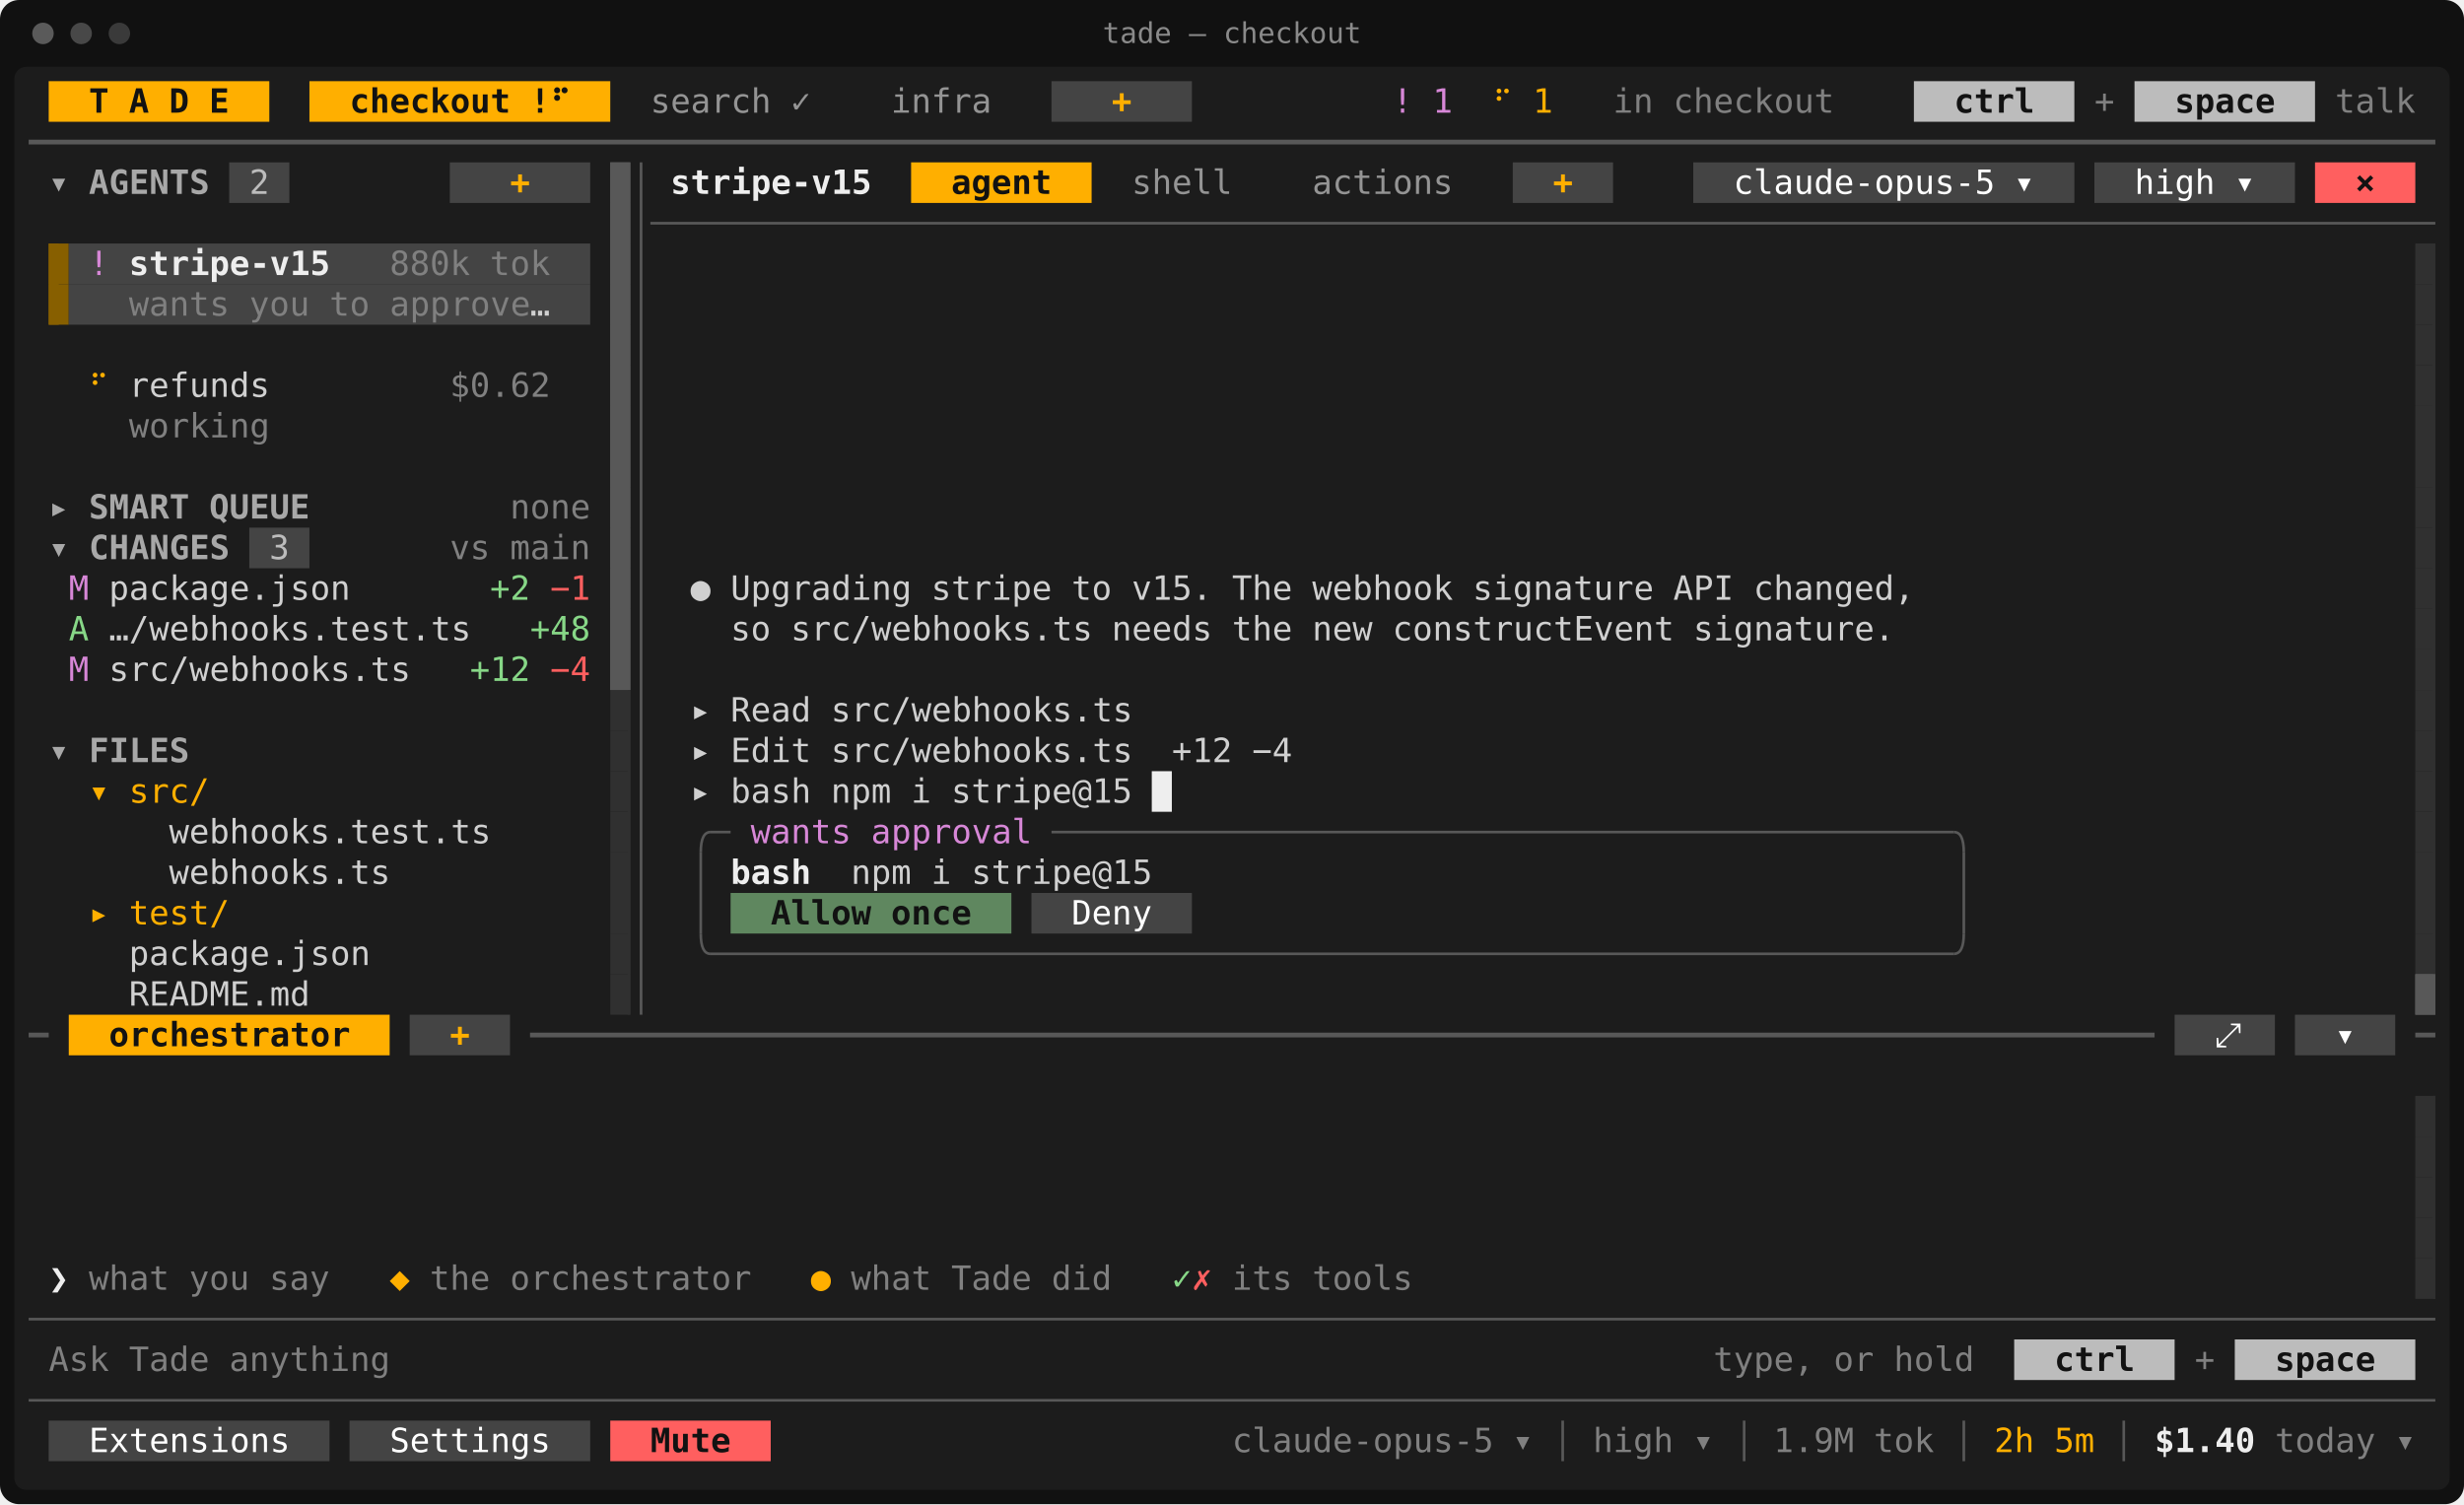
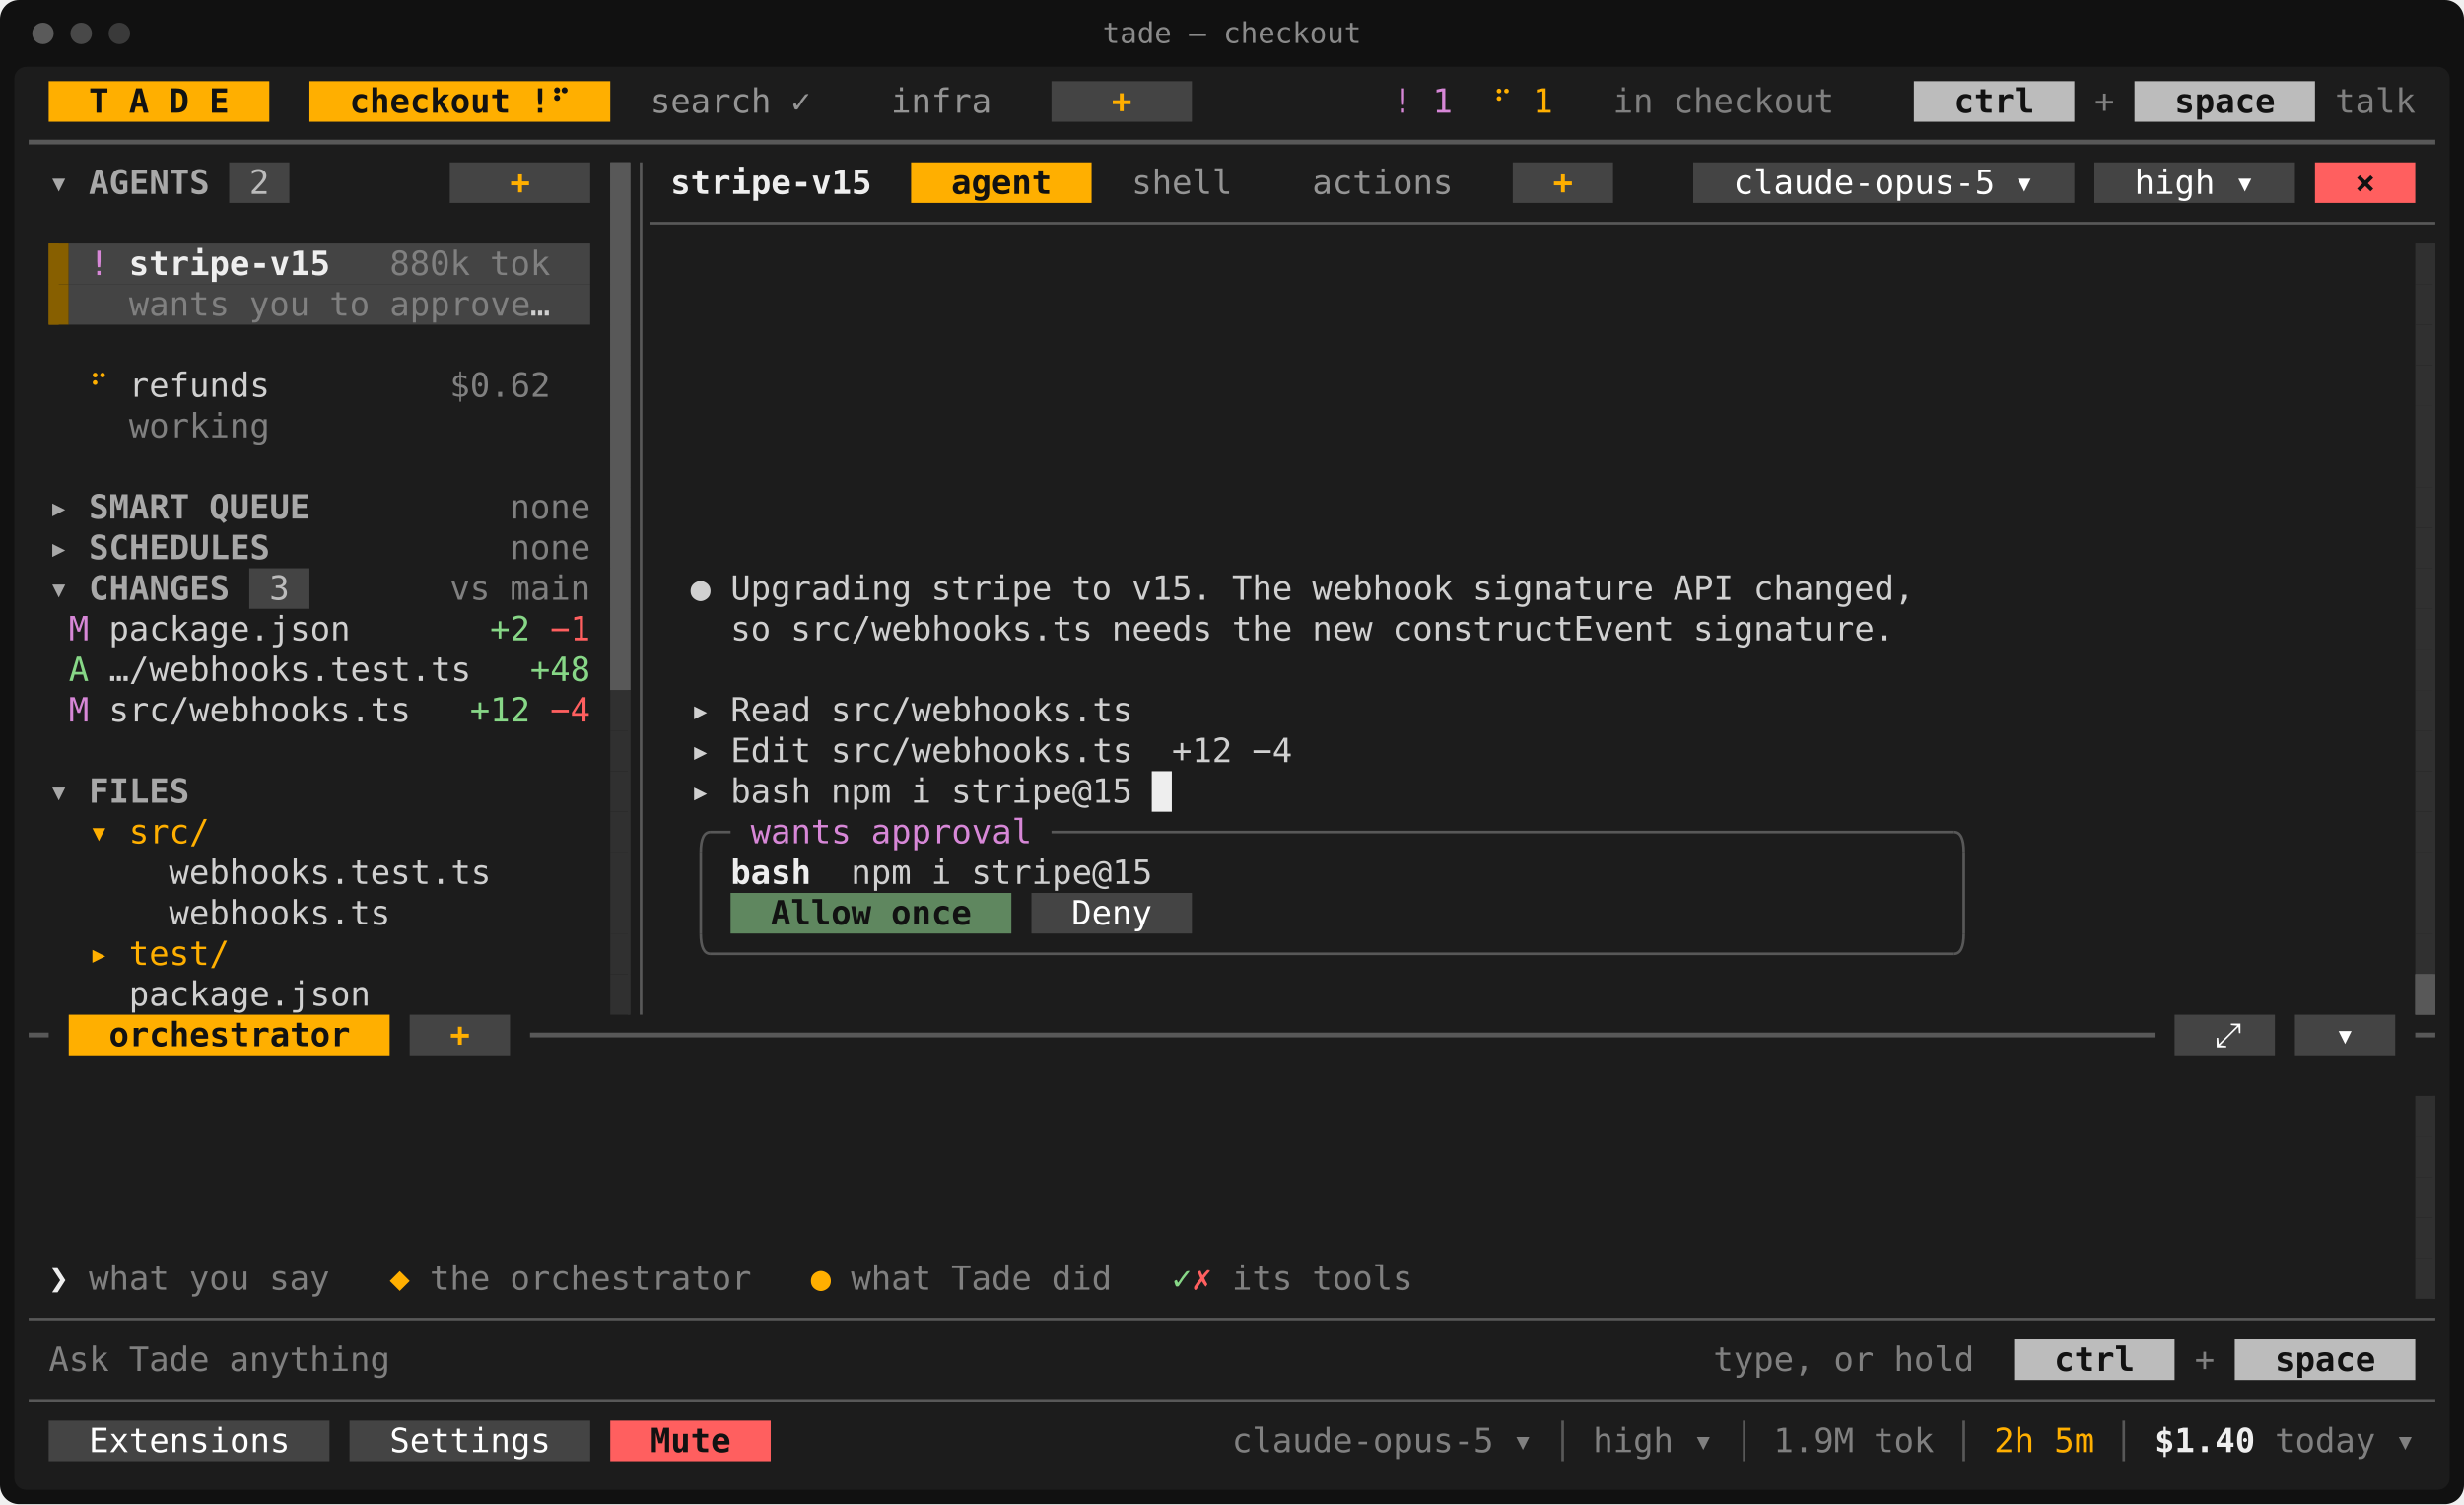
<svg xmlns="http://www.w3.org/2000/svg" viewBox="0 0 1032 630" width="1032" height="630" font-family="ui-monospace,SFMono-Regular,Menlo,Consolas,'DejaVu Sans Mono','Liberation Mono',monospace" font-size="14" role="img" aria-label="tade — checkout">
  <rect width="1032" height="630" rx="8" fill="#111111" />
  <rect x="6" y="28" width="1020" height="596" rx="5" fill="#1c1c1c" />
  <circle cx="18" cy="14" r="4.5" fill="#5a5a5a" />
  <circle cx="34" cy="14" r="4.5" fill="#484848" />
  <circle cx="50" cy="14" r="4.5" fill="#3a3a3a" />
  <text x="516" y="18" fill="#8a8a8a" font-size="12" text-anchor="middle">tade — checkout</text>
  <rect x="20.4" y="34" width="92.4" height="17" fill="#ffaf00" />
  <rect x="129.6" y="34" width="126" height="17" fill="#ffaf00" />
  <rect x="440.4" y="34" width="58.8" height="17" fill="#444444" />
  <rect x="801.6" y="34" width="67.2" height="17" fill="#bcbcbc" />
  <rect x="894" y="34" width="75.6" height="17" fill="#bcbcbc" />
  <rect x="96" y="68" width="25.2" height="17" fill="#444444" />
  <rect x="188.4" y="68" width="58.8" height="17" fill="#444444" />
  <rect x="255.6" y="68" width="8.4" height="17" fill="#585858" />
  <rect x="381.6" y="68" width="75.6" height="17" fill="#ffaf00" />
  <rect x="633.6" y="68" width="42" height="17" fill="#444444" />
  <rect x="709.2" y="68" width="159.6" height="17" fill="#444444" />
  <rect x="877.2" y="68" width="84" height="17" fill="#444444" />
  <rect x="969.6" y="68" width="42" height="17" fill="#ff5f5f" />
  <rect x="255.6" y="85" width="8.4" height="17" fill="#585858" />
  <rect x="20.4" y="102" width="8.4" height="17" fill="#875f00" />
  <rect x="28.8" y="102" width="218.4" height="17" fill="#444444" />
  <rect x="255.6" y="102" width="8.4" height="17" fill="#585858" />
  <rect x="1011.6" y="102" width="8.4" height="17" fill="#303030" />
  <rect x="20.4" y="119" width="8.4" height="17" fill="#875f00" />
  <rect x="28.8" y="119" width="218.4" height="17" fill="#444444" />
  <rect x="255.6" y="119" width="8.4" height="17" fill="#585858" />
  <rect x="1011.6" y="119" width="8.4" height="17" fill="#303030" />
  <rect x="255.6" y="136" width="8.4" height="17" fill="#585858" />
  <rect x="1011.6" y="136" width="8.4" height="17" fill="#303030" />
  <rect x="255.6" y="153" width="8.4" height="17" fill="#585858" />
  <rect x="1011.6" y="153" width="8.4" height="17" fill="#303030" />
  <rect x="255.6" y="170" width="8.4" height="17" fill="#585858" />
  <rect x="1011.6" y="170" width="8.4" height="17" fill="#303030" />
  <rect x="255.6" y="187" width="8.4" height="17" fill="#585858" />
  <rect x="1011.6" y="187" width="8.4" height="17" fill="#303030" />
  <rect x="255.6" y="204" width="8.4" height="17" fill="#585858" />
  <rect x="1011.6" y="204" width="8.4" height="17" fill="#303030" />
-   <rect x="104.4" y="221" width="25.2" height="17" fill="#444444" />
  <rect x="255.6" y="221" width="8.4" height="17" fill="#585858" />
  <rect x="1011.6" y="221" width="8.4" height="17" fill="#303030" />
+   <rect x="104.4" y="238" width="25.2" height="17" fill="#444444" />
  <rect x="255.6" y="238" width="8.4" height="17" fill="#585858" />
  <rect x="1011.6" y="238" width="8.4" height="17" fill="#303030" />
  <rect x="255.6" y="255" width="8.4" height="17" fill="#585858" />
  <rect x="1011.6" y="255" width="8.4" height="17" fill="#303030" />
  <rect x="255.6" y="272" width="8.4" height="17" fill="#585858" />
  <rect x="1011.6" y="272" width="8.4" height="17" fill="#303030" />
  <rect x="255.6" y="289" width="8.4" height="17" fill="#303030" />
  <rect x="1011.6" y="289" width="8.4" height="17" fill="#303030" />
  <rect x="255.6" y="306" width="8.4" height="17" fill="#303030" />
  <rect x="1011.6" y="306" width="8.4" height="17" fill="#303030" />
  <rect x="255.6" y="323" width="8.4" height="17" fill="#303030" />
  <rect x="482.4" y="323" width="8.4" height="17" fill="#eeeeee" />
  <rect x="1011.6" y="323" width="8.4" height="17" fill="#303030" />
  <rect x="255.6" y="340" width="8.4" height="17" fill="#303030" />
  <rect x="1011.6" y="340" width="8.4" height="17" fill="#303030" />
  <rect x="255.6" y="357" width="8.4" height="17" fill="#303030" />
  <rect x="1011.6" y="357" width="8.4" height="17" fill="#303030" />
  <rect x="255.6" y="374" width="8.4" height="17" fill="#303030" />
  <rect x="306" y="374" width="117.6" height="17" fill="#5f875f" />
  <rect x="432" y="374" width="67.2" height="17" fill="#444444" />
  <rect x="1011.6" y="374" width="8.4" height="17" fill="#303030" />
  <rect x="255.6" y="391" width="8.4" height="17" fill="#303030" />
  <rect x="1011.6" y="391" width="8.4" height="17" fill="#303030" />
  <rect x="255.6" y="408" width="8.4" height="17" fill="#303030" />
  <rect x="1011.6" y="408" width="8.4" height="17" fill="#585858" />
  <rect x="28.8" y="425" width="134.4" height="17" fill="#ffaf00" />
  <rect x="171.6" y="425" width="42" height="17" fill="#444444" />
  <rect x="910.8" y="425" width="42" height="17" fill="#444444" />
  <rect x="961.2" y="425" width="42" height="17" fill="#444444" />
  <rect x="1011.6" y="459" width="8.4" height="17" fill="#303030" />
  <rect x="1011.6" y="476" width="8.4" height="17" fill="#303030" />
  <rect x="1011.6" y="493" width="8.4" height="17" fill="#303030" />
  <rect x="1011.6" y="510" width="8.4" height="17" fill="#303030" />
  <rect x="1011.6" y="527" width="8.4" height="17" fill="#303030" />
  <rect x="843.6" y="561" width="67.2" height="17" fill="#bcbcbc" />
  <rect x="936" y="561" width="75.6" height="17" fill="#bcbcbc" />
  <rect x="20.4" y="595" width="117.6" height="17" fill="#444444" />
  <rect x="146.4" y="595" width="100.8" height="17" fill="#444444" />
  <rect x="255.6" y="595" width="67.2" height="17" fill="#ff5f5f" />
  <rect x="255.6" y="68" width="8.4" height="221" fill="#585858" />
  <rect x="20.4" y="102" width="4.2" height="34" fill="#875f00" />
  <rect x="1018.95" y="102" width="1.05" height="306" fill="#303030" />
  <rect x="262.95" y="289" width="1.05" height="136" fill="#303030" />
  <rect x="1011.6" y="408" width="8.4" height="17" fill="#585858" />
  <rect x="1018.95" y="459" width="1.05" height="85" fill="#303030" />
  <line x1="12" y1="59.5" x2="1020" y2="59.5" stroke="#585858" stroke-width="2" />
  <line x1="268.5" y1="68" x2="268.5" y2="425" stroke="#585858" stroke-width="1.1" />
  <line x1="272.4" y1="93.5" x2="1020" y2="93.5" stroke="#585858" stroke-width="1.1" />
  <path d="M293.5 357Q293.5 348.5 297.6 348.5" fill="none" stroke="#585858" stroke-width="1.1" />
  <line x1="297.6" y1="348.5" x2="306" y2="348.5" stroke="#585858" stroke-width="1.1" />
  <line x1="440.4" y1="348.5" x2="818.4" y2="348.5" stroke="#585858" stroke-width="1.1" />
  <path d="M822.5 357Q822.5 348.5 818.4 348.5" fill="none" stroke="#585858" stroke-width="1.1" />
  <line x1="293.5" y1="357" x2="293.5" y2="391" stroke="#585858" stroke-width="1.1" />
  <line x1="822.5" y1="357" x2="822.5" y2="391" stroke="#585858" stroke-width="1.1" />
  <path d="M293.5 391Q293.5 399.5 297.6 399.5" fill="none" stroke="#585858" stroke-width="1.1" />
  <line x1="297.6" y1="399.5" x2="818.4" y2="399.5" stroke="#585858" stroke-width="1.1" />
  <path d="M822.5 391Q822.5 399.5 818.4 399.5" fill="none" stroke="#585858" stroke-width="1.1" />
  <line x1="12" y1="433.5" x2="20.4" y2="433.5" stroke="#585858" stroke-width="2" />
  <line x1="222" y1="433.5" x2="902.4" y2="433.5" stroke="#585858" stroke-width="2" />
  <line x1="1011.6" y1="433.5" x2="1020" y2="433.5" stroke="#585858" stroke-width="2" />
  <line x1="12" y1="552.5" x2="1020" y2="552.5" stroke="#585858" stroke-width="1.1" />
  <line x1="12" y1="586.5" x2="1020" y2="586.5" stroke="#585858" stroke-width="1.1" />
  <line x1="654.5" y1="595" x2="654.5" y2="612" stroke="#585858" stroke-width="1.1" />
  <line x1="730.5" y1="595" x2="730.5" y2="612" stroke="#585858" stroke-width="1.1" />
  <line x1="822.5" y1="595" x2="822.5" y2="612" stroke="#585858" stroke-width="1.1" />
  <line x1="889.5" y1="595" x2="889.5" y2="612" stroke="#585858" stroke-width="1.1" />
  <text x="37.2" y="47.2" textLength="8.4" lengthAdjust="spacingAndGlyphs" fill="#121212" font-weight="700">T</text>
  <text x="54" y="47.2" textLength="8.4" lengthAdjust="spacingAndGlyphs" fill="#121212" font-weight="700">A</text>
  <text x="70.8" y="47.2" textLength="8.4" lengthAdjust="spacingAndGlyphs" fill="#121212" font-weight="700">D</text>
  <text x="87.6" y="47.2" textLength="8.4" lengthAdjust="spacingAndGlyphs" fill="#121212" font-weight="700">E</text>
  <text x="146.4" y="47.2" textLength="67.2" lengthAdjust="spacingAndGlyphs" fill="#121212" font-weight="700">checkout</text>
  <text x="222" y="47.2" textLength="16.8" lengthAdjust="spacingAndGlyphs" fill="#121212" font-weight="700">!⠋</text>
  <text x="272.4" y="47.2" textLength="50.4" lengthAdjust="spacingAndGlyphs" fill="#949494">search</text>
  <text x="331.2" y="47.2" textLength="8.4" lengthAdjust="spacingAndGlyphs" fill="#949494">✓</text>
  <text x="373.2" y="47.2" textLength="42" lengthAdjust="spacingAndGlyphs" fill="#949494">infra</text>
  <text x="465.6" y="47.2" textLength="8.4" lengthAdjust="spacingAndGlyphs" fill="#ffaf00" font-weight="700">+</text>
  <text x="583.2" y="47.2" textLength="8.4" lengthAdjust="spacingAndGlyphs" fill="#d787d7">!</text>
  <text x="600" y="47.2" textLength="8.4" lengthAdjust="spacingAndGlyphs" fill="#d787d7">1</text>
  <text x="625.2" y="47.2" textLength="8.4" lengthAdjust="spacingAndGlyphs" fill="#ffaf00">⠋</text>
  <text x="642" y="47.2" textLength="8.4" lengthAdjust="spacingAndGlyphs" fill="#ffaf00">1</text>
  <text x="675.6" y="47.2" textLength="16.8" lengthAdjust="spacingAndGlyphs" fill="#808080">in</text>
  <text x="700.8" y="47.2" textLength="67.2" lengthAdjust="spacingAndGlyphs" fill="#808080">checkout</text>
  <text x="818.4" y="47.2" textLength="33.6" lengthAdjust="spacingAndGlyphs" fill="#121212" font-weight="700">ctrl</text>
  <text x="877.2" y="47.2" textLength="8.4" lengthAdjust="spacingAndGlyphs" fill="#808080">+</text>
  <text x="910.8" y="47.2" textLength="42" lengthAdjust="spacingAndGlyphs" fill="#121212" font-weight="700">space</text>
  <text x="978" y="47.2" textLength="33.6" lengthAdjust="spacingAndGlyphs" fill="#808080">talk</text>
  <text x="20.4" y="81.2" textLength="8.4" lengthAdjust="spacingAndGlyphs" fill="#a8a8a8" font-weight="700">▾</text>
  <text x="37.2" y="81.2" textLength="50.4" lengthAdjust="spacingAndGlyphs" fill="#a8a8a8" font-weight="700">AGENTS</text>
  <text x="104.4" y="81.2" textLength="8.4" lengthAdjust="spacingAndGlyphs" fill="#bcbcbc">2</text>
  <text x="213.6" y="81.2" textLength="8.4" lengthAdjust="spacingAndGlyphs" fill="#ffaf00" font-weight="700">+</text>
  <text x="280.8" y="81.2" textLength="84" lengthAdjust="spacingAndGlyphs" fill="#eeeeee" font-weight="700">stripe-v15</text>
  <text x="398.4" y="81.2" textLength="42" lengthAdjust="spacingAndGlyphs" fill="#121212" font-weight="700">agent</text>
  <text x="474" y="81.2" textLength="42" lengthAdjust="spacingAndGlyphs" fill="#949494">shell</text>
  <text x="549.6" y="81.2" textLength="58.8" lengthAdjust="spacingAndGlyphs" fill="#949494">actions</text>
  <text x="650.4" y="81.2" textLength="8.4" lengthAdjust="spacingAndGlyphs" fill="#ffaf00" font-weight="700">+</text>
  <text x="726" y="81.2" textLength="109.2" lengthAdjust="spacingAndGlyphs" fill="#ffffff">claude-opus-5</text>
  <text x="843.6" y="81.2" textLength="8.4" lengthAdjust="spacingAndGlyphs" fill="#ffffff">▾</text>
  <text x="894" y="81.2" textLength="33.6" lengthAdjust="spacingAndGlyphs" fill="#ffffff">high</text>
  <text x="936" y="81.2" textLength="8.4" lengthAdjust="spacingAndGlyphs" fill="#ffffff">▾</text>
  <text x="986.4" y="81.2" textLength="8.4" lengthAdjust="spacingAndGlyphs" fill="#121212" font-weight="700">×</text>
  <text x="37.2" y="115.2" textLength="8.4" lengthAdjust="spacingAndGlyphs" fill="#d787d7">!</text>
  <text x="54" y="115.2" textLength="84" lengthAdjust="spacingAndGlyphs" fill="#eeeeee" font-weight="700">stripe-v15</text>
  <text x="163.2" y="115.2" textLength="33.6" lengthAdjust="spacingAndGlyphs" fill="#808080">880k</text>
  <text x="205.2" y="115.2" textLength="25.2" lengthAdjust="spacingAndGlyphs" fill="#808080">tok</text>
  <text x="54" y="132.2" textLength="42" lengthAdjust="spacingAndGlyphs" fill="#808080">wants</text>
  <text x="104.4" y="132.2" textLength="25.2" lengthAdjust="spacingAndGlyphs" fill="#808080">you</text>
  <text x="138" y="132.2" textLength="16.8" lengthAdjust="spacingAndGlyphs" fill="#808080">to</text>
  <text x="163.2" y="132.2" textLength="58.8" lengthAdjust="spacingAndGlyphs" fill="#808080">approve</text>
  <text x="222" y="132.2" textLength="8.4" lengthAdjust="spacingAndGlyphs" fill="#d0d0d0">…</text>
  <text x="37.2" y="166.2" textLength="8.4" lengthAdjust="spacingAndGlyphs" fill="#ffaf00">⠋</text>
  <text x="54" y="166.2" textLength="58.8" lengthAdjust="spacingAndGlyphs" fill="#d0d0d0">refunds</text>
  <text x="188.4" y="166.2" textLength="42" lengthAdjust="spacingAndGlyphs" fill="#808080">$0.62</text>
  <text x="54" y="183.2" textLength="58.8" lengthAdjust="spacingAndGlyphs" fill="#808080">working</text>
  <text x="20.4" y="217.2" textLength="8.4" lengthAdjust="spacingAndGlyphs" fill="#a8a8a8" font-weight="700">▸</text>
  <text x="37.2" y="217.2" textLength="42" lengthAdjust="spacingAndGlyphs" fill="#a8a8a8" font-weight="700">SMART</text>
  <text x="87.6" y="217.2" textLength="42" lengthAdjust="spacingAndGlyphs" fill="#a8a8a8" font-weight="700">QUEUE</text>
  <text x="213.6" y="217.2" textLength="33.6" lengthAdjust="spacingAndGlyphs" fill="#808080">none</text>
-   <text x="20.4" y="234.2" textLength="8.4" lengthAdjust="spacingAndGlyphs" fill="#a8a8a8" font-weight="700">▾</text>
-   <text x="37.2" y="234.2" textLength="58.8" lengthAdjust="spacingAndGlyphs" fill="#a8a8a8" font-weight="700">CHANGES</text>
-   <text x="112.8" y="234.2" textLength="8.4" lengthAdjust="spacingAndGlyphs" fill="#bcbcbc">3</text>
-   <text x="188.4" y="234.2" textLength="16.8" lengthAdjust="spacingAndGlyphs" fill="#808080">vs</text>
-   <text x="213.6" y="234.2" textLength="33.6" lengthAdjust="spacingAndGlyphs" fill="#808080">main</text>
-   <text x="28.8" y="251.2" textLength="8.4" lengthAdjust="spacingAndGlyphs" fill="#d787d7">M</text>
-   <text x="45.6" y="251.2" textLength="100.8" lengthAdjust="spacingAndGlyphs" fill="#d0d0d0">package.json</text>
-   <text x="205.2" y="251.2" textLength="16.8" lengthAdjust="spacingAndGlyphs" fill="#87d787">+2</text>
-   <text x="230.4" y="251.2" textLength="16.8" lengthAdjust="spacingAndGlyphs" fill="#ff5f5f">−1</text>
+   <text x="20.4" y="234.2" textLength="8.4" lengthAdjust="spacingAndGlyphs" fill="#a8a8a8" font-weight="700">▸</text>
+   <text x="37.2" y="234.2" textLength="75.6" lengthAdjust="spacingAndGlyphs" fill="#a8a8a8" font-weight="700">SCHEDULES</text>
+   <text x="213.6" y="234.2" textLength="33.6" lengthAdjust="spacingAndGlyphs" fill="#808080">none</text>
+   <text x="20.4" y="251.2" textLength="8.4" lengthAdjust="spacingAndGlyphs" fill="#a8a8a8" font-weight="700">▾</text>
+   <text x="37.2" y="251.2" textLength="58.8" lengthAdjust="spacingAndGlyphs" fill="#a8a8a8" font-weight="700">CHANGES</text>
+   <text x="112.8" y="251.2" textLength="8.4" lengthAdjust="spacingAndGlyphs" fill="#bcbcbc">3</text>
+   <text x="188.4" y="251.2" textLength="16.8" lengthAdjust="spacingAndGlyphs" fill="#808080">vs</text>
+   <text x="213.6" y="251.2" textLength="33.6" lengthAdjust="spacingAndGlyphs" fill="#808080">main</text>
  <text x="289.2" y="251.2" textLength="8.4" lengthAdjust="spacingAndGlyphs" fill="#d0d0d0">●</text>
  <text x="306" y="251.2" textLength="75.6" lengthAdjust="spacingAndGlyphs" fill="#d0d0d0">Upgrading</text>
  <text x="390" y="251.2" textLength="50.4" lengthAdjust="spacingAndGlyphs" fill="#d0d0d0">stripe</text>
  <text x="448.8" y="251.2" textLength="16.8" lengthAdjust="spacingAndGlyphs" fill="#d0d0d0">to</text>
  <text x="474" y="251.2" textLength="33.6" lengthAdjust="spacingAndGlyphs" fill="#d0d0d0">v15.</text>
  <text x="516" y="251.2" textLength="25.2" lengthAdjust="spacingAndGlyphs" fill="#d0d0d0">The</text>
  <text x="549.6" y="251.2" textLength="58.8" lengthAdjust="spacingAndGlyphs" fill="#d0d0d0">webhook</text>
  <text x="616.8" y="251.2" textLength="75.6" lengthAdjust="spacingAndGlyphs" fill="#d0d0d0">signature</text>
  <text x="700.8" y="251.2" textLength="25.2" lengthAdjust="spacingAndGlyphs" fill="#d0d0d0">API</text>
  <text x="734.4" y="251.2" textLength="67.2" lengthAdjust="spacingAndGlyphs" fill="#d0d0d0">changed,</text>
-   <text x="28.8" y="268.2" textLength="8.4" lengthAdjust="spacingAndGlyphs" fill="#87d787">A</text>
-   <text x="45.6" y="268.2" textLength="151.2" lengthAdjust="spacingAndGlyphs" fill="#d0d0d0">…/webhooks.test.ts</text>
-   <text x="222" y="268.2" textLength="25.2" lengthAdjust="spacingAndGlyphs" fill="#87d787">+48</text>
+   <text x="28.8" y="268.2" textLength="8.4" lengthAdjust="spacingAndGlyphs" fill="#d787d7">M</text>
+   <text x="45.6" y="268.2" textLength="100.8" lengthAdjust="spacingAndGlyphs" fill="#d0d0d0">package.json</text>
+   <text x="205.2" y="268.2" textLength="16.8" lengthAdjust="spacingAndGlyphs" fill="#87d787">+2</text>
+   <text x="230.4" y="268.2" textLength="16.8" lengthAdjust="spacingAndGlyphs" fill="#ff5f5f">−1</text>
  <text x="306" y="268.2" textLength="16.8" lengthAdjust="spacingAndGlyphs" fill="#d0d0d0">so</text>
  <text x="331.2" y="268.2" textLength="126" lengthAdjust="spacingAndGlyphs" fill="#d0d0d0">src/webhooks.ts</text>
  <text x="465.6" y="268.2" textLength="42" lengthAdjust="spacingAndGlyphs" fill="#d0d0d0">needs</text>
  <text x="516" y="268.2" textLength="25.2" lengthAdjust="spacingAndGlyphs" fill="#d0d0d0">the</text>
  <text x="549.6" y="268.2" textLength="25.2" lengthAdjust="spacingAndGlyphs" fill="#d0d0d0">new</text>
  <text x="583.2" y="268.2" textLength="117.6" lengthAdjust="spacingAndGlyphs" fill="#d0d0d0">constructEvent</text>
  <text x="709.2" y="268.2" textLength="84" lengthAdjust="spacingAndGlyphs" fill="#d0d0d0">signature.</text>
-   <text x="28.8" y="285.2" textLength="8.4" lengthAdjust="spacingAndGlyphs" fill="#d787d7">M</text>
-   <text x="45.6" y="285.2" textLength="126" lengthAdjust="spacingAndGlyphs" fill="#d0d0d0">src/webhooks.ts</text>
-   <text x="196.8" y="285.2" textLength="25.2" lengthAdjust="spacingAndGlyphs" fill="#87d787">+12</text>
-   <text x="230.4" y="285.2" textLength="16.8" lengthAdjust="spacingAndGlyphs" fill="#ff5f5f">−4</text>
+   <text x="28.8" y="285.2" textLength="8.4" lengthAdjust="spacingAndGlyphs" fill="#87d787">A</text>
+   <text x="45.6" y="285.2" textLength="151.2" lengthAdjust="spacingAndGlyphs" fill="#d0d0d0">…/webhooks.test.ts</text>
+   <text x="222" y="285.2" textLength="25.2" lengthAdjust="spacingAndGlyphs" fill="#87d787">+48</text>
+   <text x="28.8" y="302.2" textLength="8.4" lengthAdjust="spacingAndGlyphs" fill="#d787d7">M</text>
+   <text x="45.6" y="302.2" textLength="126" lengthAdjust="spacingAndGlyphs" fill="#d0d0d0">src/webhooks.ts</text>
+   <text x="196.8" y="302.2" textLength="25.2" lengthAdjust="spacingAndGlyphs" fill="#87d787">+12</text>
+   <text x="230.4" y="302.2" textLength="16.8" lengthAdjust="spacingAndGlyphs" fill="#ff5f5f">−4</text>
  <text x="289.2" y="302.2" textLength="8.4" lengthAdjust="spacingAndGlyphs" fill="#d0d0d0">▸</text>
  <text x="306" y="302.2" textLength="33.6" lengthAdjust="spacingAndGlyphs" fill="#d0d0d0">Read</text>
  <text x="348" y="302.2" textLength="126" lengthAdjust="spacingAndGlyphs" fill="#d0d0d0">src/webhooks.ts</text>
-   <text x="20.4" y="319.2" textLength="8.4" lengthAdjust="spacingAndGlyphs" fill="#a8a8a8" font-weight="700">▾</text>
-   <text x="37.2" y="319.2" textLength="42" lengthAdjust="spacingAndGlyphs" fill="#a8a8a8" font-weight="700">FILES</text>
  <text x="289.2" y="319.2" textLength="8.4" lengthAdjust="spacingAndGlyphs" fill="#d0d0d0">▸</text>
  <text x="306" y="319.2" textLength="33.6" lengthAdjust="spacingAndGlyphs" fill="#d0d0d0">Edit</text>
  <text x="348" y="319.2" textLength="126" lengthAdjust="spacingAndGlyphs" fill="#d0d0d0">src/webhooks.ts</text>
  <text x="490.8" y="319.2" textLength="25.2" lengthAdjust="spacingAndGlyphs" fill="#d0d0d0">+12</text>
  <text x="524.4" y="319.2" textLength="16.8" lengthAdjust="spacingAndGlyphs" fill="#d0d0d0">−4</text>
-   <text x="37.2" y="336.2" textLength="8.4" lengthAdjust="spacingAndGlyphs" fill="#ffaf00">▾</text>
-   <text x="54" y="336.2" textLength="33.6" lengthAdjust="spacingAndGlyphs" fill="#ffaf00">src/</text>
+   <text x="20.4" y="336.2" textLength="8.4" lengthAdjust="spacingAndGlyphs" fill="#a8a8a8" font-weight="700">▾</text>
+   <text x="37.2" y="336.2" textLength="42" lengthAdjust="spacingAndGlyphs" fill="#a8a8a8" font-weight="700">FILES</text>
  <text x="289.2" y="336.2" textLength="8.4" lengthAdjust="spacingAndGlyphs" fill="#d0d0d0">▸</text>
  <text x="306" y="336.2" textLength="33.6" lengthAdjust="spacingAndGlyphs" fill="#d0d0d0">bash</text>
  <text x="348" y="336.2" textLength="25.2" lengthAdjust="spacingAndGlyphs" fill="#d0d0d0">npm</text>
  <text x="381.6" y="336.2" textLength="8.4" lengthAdjust="spacingAndGlyphs" fill="#d0d0d0">i</text>
  <text x="398.4" y="336.2" textLength="75.6" lengthAdjust="spacingAndGlyphs" fill="#d0d0d0">stripe@15</text>
-   <text x="70.8" y="353.2" textLength="134.4" lengthAdjust="spacingAndGlyphs" fill="#d0d0d0">webhooks.test.ts</text>
+   <text x="37.2" y="353.2" textLength="8.4" lengthAdjust="spacingAndGlyphs" fill="#ffaf00">▾</text>
+   <text x="54" y="353.2" textLength="33.6" lengthAdjust="spacingAndGlyphs" fill="#ffaf00">src/</text>
  <text x="314.4" y="353.2" textLength="42" lengthAdjust="spacingAndGlyphs" fill="#d787d7">wants</text>
  <text x="364.8" y="353.2" textLength="67.2" lengthAdjust="spacingAndGlyphs" fill="#d787d7">approval</text>
-   <text x="70.8" y="370.2" textLength="92.4" lengthAdjust="spacingAndGlyphs" fill="#d0d0d0">webhooks.ts</text>
+   <text x="70.8" y="370.2" textLength="134.4" lengthAdjust="spacingAndGlyphs" fill="#d0d0d0">webhooks.test.ts</text>
  <text x="306" y="370.2" textLength="33.6" lengthAdjust="spacingAndGlyphs" fill="#eeeeee" font-weight="700">bash</text>
  <text x="356.4" y="370.2" textLength="25.2" lengthAdjust="spacingAndGlyphs" fill="#d0d0d0">npm</text>
  <text x="390" y="370.2" textLength="8.4" lengthAdjust="spacingAndGlyphs" fill="#d0d0d0">i</text>
  <text x="406.8" y="370.2" textLength="75.6" lengthAdjust="spacingAndGlyphs" fill="#d0d0d0">stripe@15</text>
-   <text x="37.2" y="387.2" textLength="8.4" lengthAdjust="spacingAndGlyphs" fill="#ffaf00">▸</text>
-   <text x="54" y="387.2" textLength="42" lengthAdjust="spacingAndGlyphs" fill="#ffaf00">test/</text>
+   <text x="70.8" y="387.2" textLength="92.4" lengthAdjust="spacingAndGlyphs" fill="#d0d0d0">webhooks.ts</text>
  <text x="322.8" y="387.2" textLength="42" lengthAdjust="spacingAndGlyphs" fill="#121212" font-weight="700">Allow</text>
  <text x="373.2" y="387.2" textLength="33.6" lengthAdjust="spacingAndGlyphs" fill="#121212" font-weight="700">once</text>
  <text x="448.8" y="387.2" textLength="33.6" lengthAdjust="spacingAndGlyphs" fill="#ffffff">Deny</text>
-   <text x="54" y="404.2" textLength="100.8" lengthAdjust="spacingAndGlyphs" fill="#d0d0d0">package.json</text>
-   <text x="54" y="421.2" textLength="75.6" lengthAdjust="spacingAndGlyphs" fill="#d0d0d0">README.md</text>
+   <text x="37.2" y="404.2" textLength="8.4" lengthAdjust="spacingAndGlyphs" fill="#ffaf00">▸</text>
+   <text x="54" y="404.2" textLength="42" lengthAdjust="spacingAndGlyphs" fill="#ffaf00">test/</text>
+   <text x="54" y="421.2" textLength="100.8" lengthAdjust="spacingAndGlyphs" fill="#d0d0d0">package.json</text>
  <text x="45.6" y="438.2" textLength="100.8" lengthAdjust="spacingAndGlyphs" fill="#121212" font-weight="700">orchestrator</text>
  <text x="188.4" y="438.2" textLength="8.4" lengthAdjust="spacingAndGlyphs" fill="#ffaf00" font-weight="700">+</text>
  <text x="927.6" y="438.2" textLength="8.4" lengthAdjust="spacingAndGlyphs" fill="#ffffff">⤢</text>
  <text x="978" y="438.2" textLength="8.4" lengthAdjust="spacingAndGlyphs" fill="#ffffff">▾</text>
  <text x="20.4" y="540.2" textLength="8.4" lengthAdjust="spacingAndGlyphs" fill="#eeeeee" font-weight="700">❯</text>
  <text x="37.2" y="540.2" textLength="33.6" lengthAdjust="spacingAndGlyphs" fill="#808080">what</text>
  <text x="79.2" y="540.2" textLength="25.2" lengthAdjust="spacingAndGlyphs" fill="#808080">you</text>
  <text x="112.8" y="540.2" textLength="25.2" lengthAdjust="spacingAndGlyphs" fill="#808080">say</text>
  <text x="163.2" y="540.2" textLength="8.4" lengthAdjust="spacingAndGlyphs" fill="#ffaf00" font-weight="700">◆</text>
  <text x="180" y="540.2" textLength="25.2" lengthAdjust="spacingAndGlyphs" fill="#808080">the</text>
  <text x="213.6" y="540.2" textLength="100.8" lengthAdjust="spacingAndGlyphs" fill="#808080">orchestrator</text>
  <text x="339.6" y="540.2" textLength="8.4" lengthAdjust="spacingAndGlyphs" fill="#ffaf00">●</text>
  <text x="356.4" y="540.2" textLength="33.6" lengthAdjust="spacingAndGlyphs" fill="#808080">what</text>
  <text x="398.4" y="540.2" textLength="33.6" lengthAdjust="spacingAndGlyphs" fill="#808080">Tade</text>
  <text x="440.4" y="540.2" textLength="25.2" lengthAdjust="spacingAndGlyphs" fill="#808080">did</text>
  <text x="490.8" y="540.2" textLength="8.4" lengthAdjust="spacingAndGlyphs" fill="#87d787">✓</text>
  <text x="499.2" y="540.2" textLength="8.4" lengthAdjust="spacingAndGlyphs" fill="#ff5f5f">✗</text>
  <text x="516" y="540.2" textLength="25.2" lengthAdjust="spacingAndGlyphs" fill="#808080">its</text>
  <text x="549.6" y="540.2" textLength="42" lengthAdjust="spacingAndGlyphs" fill="#808080">tools</text>
  <text x="20.4" y="574.2" textLength="25.2" lengthAdjust="spacingAndGlyphs" fill="#808080">Ask</text>
  <text x="54" y="574.2" textLength="33.6" lengthAdjust="spacingAndGlyphs" fill="#808080">Tade</text>
  <text x="96" y="574.2" textLength="67.2" lengthAdjust="spacingAndGlyphs" fill="#808080">anything</text>
  <text x="717.6" y="574.2" textLength="42" lengthAdjust="spacingAndGlyphs" fill="#808080">type,</text>
  <text x="768" y="574.2" textLength="16.8" lengthAdjust="spacingAndGlyphs" fill="#808080">or</text>
  <text x="793.2" y="574.2" textLength="33.6" lengthAdjust="spacingAndGlyphs" fill="#808080">hold</text>
  <text x="860.4" y="574.2" textLength="33.6" lengthAdjust="spacingAndGlyphs" fill="#121212" font-weight="700">ctrl</text>
  <text x="919.2" y="574.2" textLength="8.4" lengthAdjust="spacingAndGlyphs" fill="#808080">+</text>
  <text x="952.8" y="574.2" textLength="42" lengthAdjust="spacingAndGlyphs" fill="#121212" font-weight="700">space</text>
  <text x="37.2" y="608.2" textLength="84" lengthAdjust="spacingAndGlyphs" fill="#ffffff">Extensions</text>
  <text x="163.2" y="608.2" textLength="67.2" lengthAdjust="spacingAndGlyphs" fill="#ffffff">Settings</text>
  <text x="272.4" y="608.2" textLength="33.6" lengthAdjust="spacingAndGlyphs" fill="#121212" font-weight="700">Mute</text>
  <text x="516" y="608.2" textLength="109.2" lengthAdjust="spacingAndGlyphs" fill="#808080">claude-opus-5</text>
  <text x="633.6" y="608.2" textLength="8.4" lengthAdjust="spacingAndGlyphs" fill="#808080">▾</text>
  <text x="667.2" y="608.2" textLength="33.6" lengthAdjust="spacingAndGlyphs" fill="#808080">high</text>
  <text x="709.2" y="608.2" textLength="8.4" lengthAdjust="spacingAndGlyphs" fill="#808080">▾</text>
  <text x="742.8" y="608.2" textLength="33.6" lengthAdjust="spacingAndGlyphs" fill="#808080">1.9M</text>
  <text x="784.8" y="608.2" textLength="25.2" lengthAdjust="spacingAndGlyphs" fill="#808080">tok</text>
  <text x="835.2" y="608.2" textLength="16.8" lengthAdjust="spacingAndGlyphs" fill="#ffaf00">2h</text>
  <text x="860.4" y="608.2" textLength="16.8" lengthAdjust="spacingAndGlyphs" fill="#ffaf00">5m</text>
  <text x="902.4" y="608.2" textLength="42" lengthAdjust="spacingAndGlyphs" fill="#eeeeee" font-weight="700">$1.40</text>
  <text x="952.8" y="608.2" textLength="42" lengthAdjust="spacingAndGlyphs" fill="#808080">today</text>
  <text x="1003.2" y="608.2" textLength="8.4" lengthAdjust="spacingAndGlyphs" fill="#808080">▾</text>
</svg>
